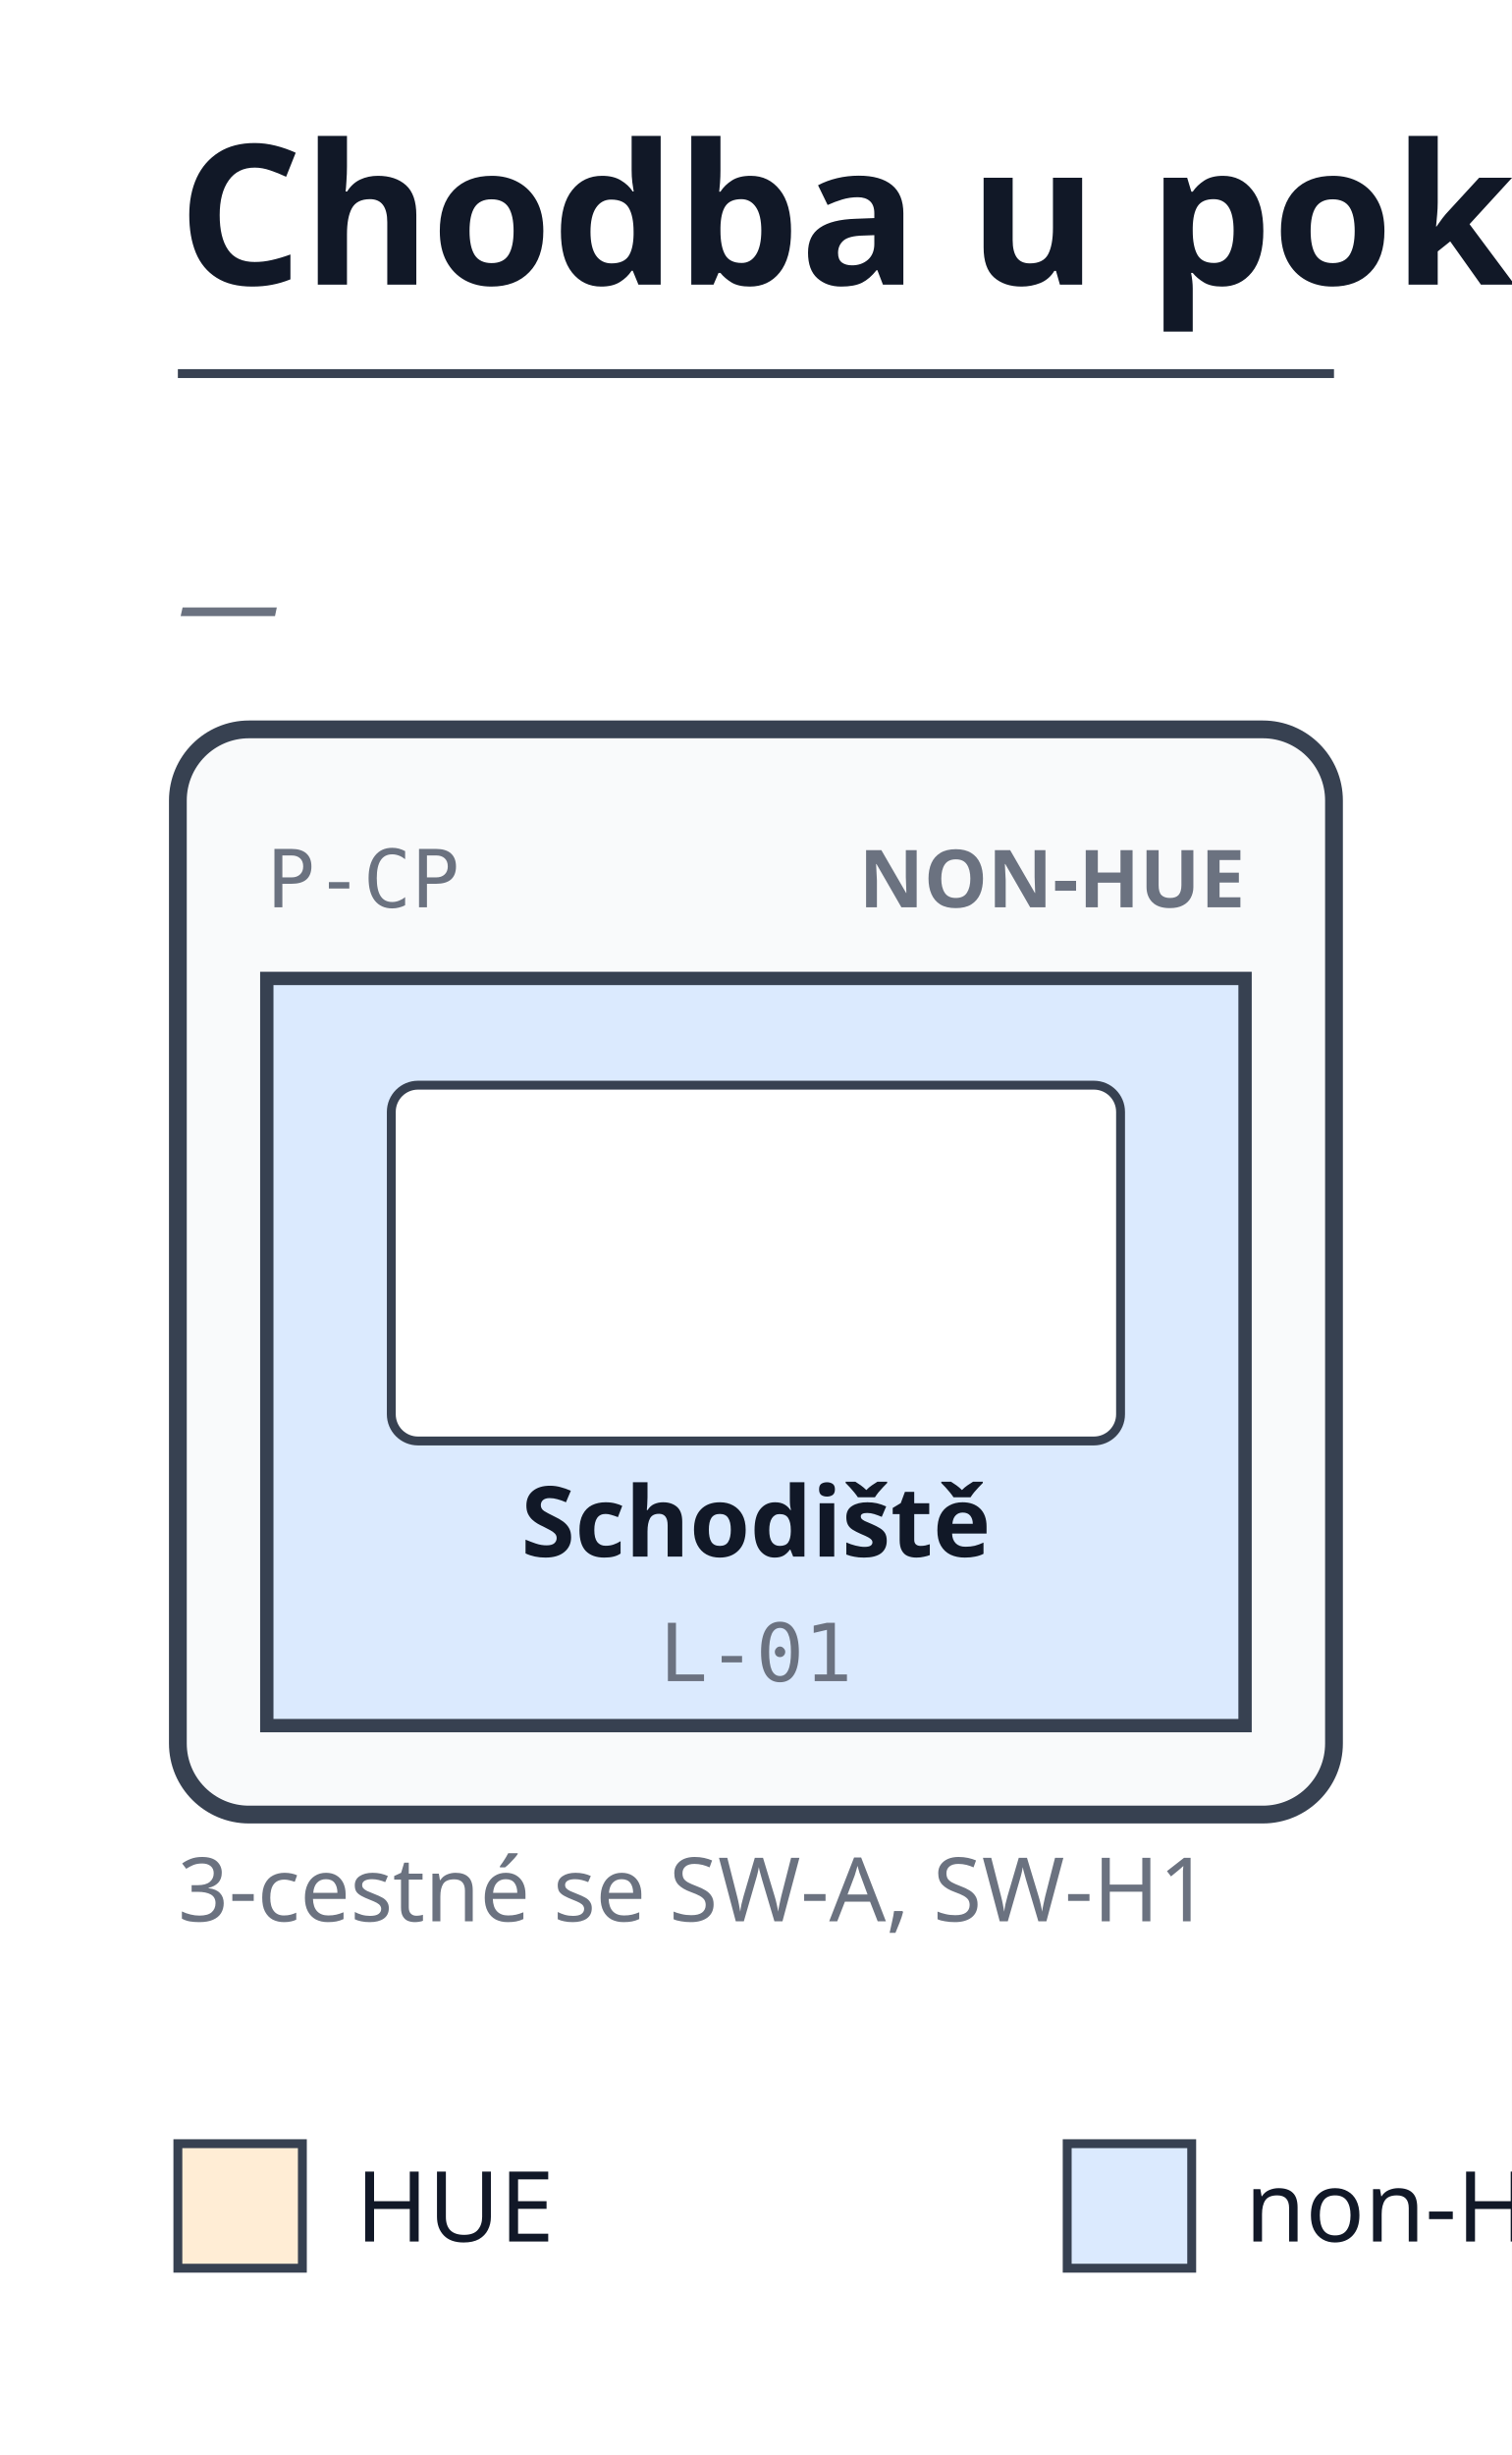
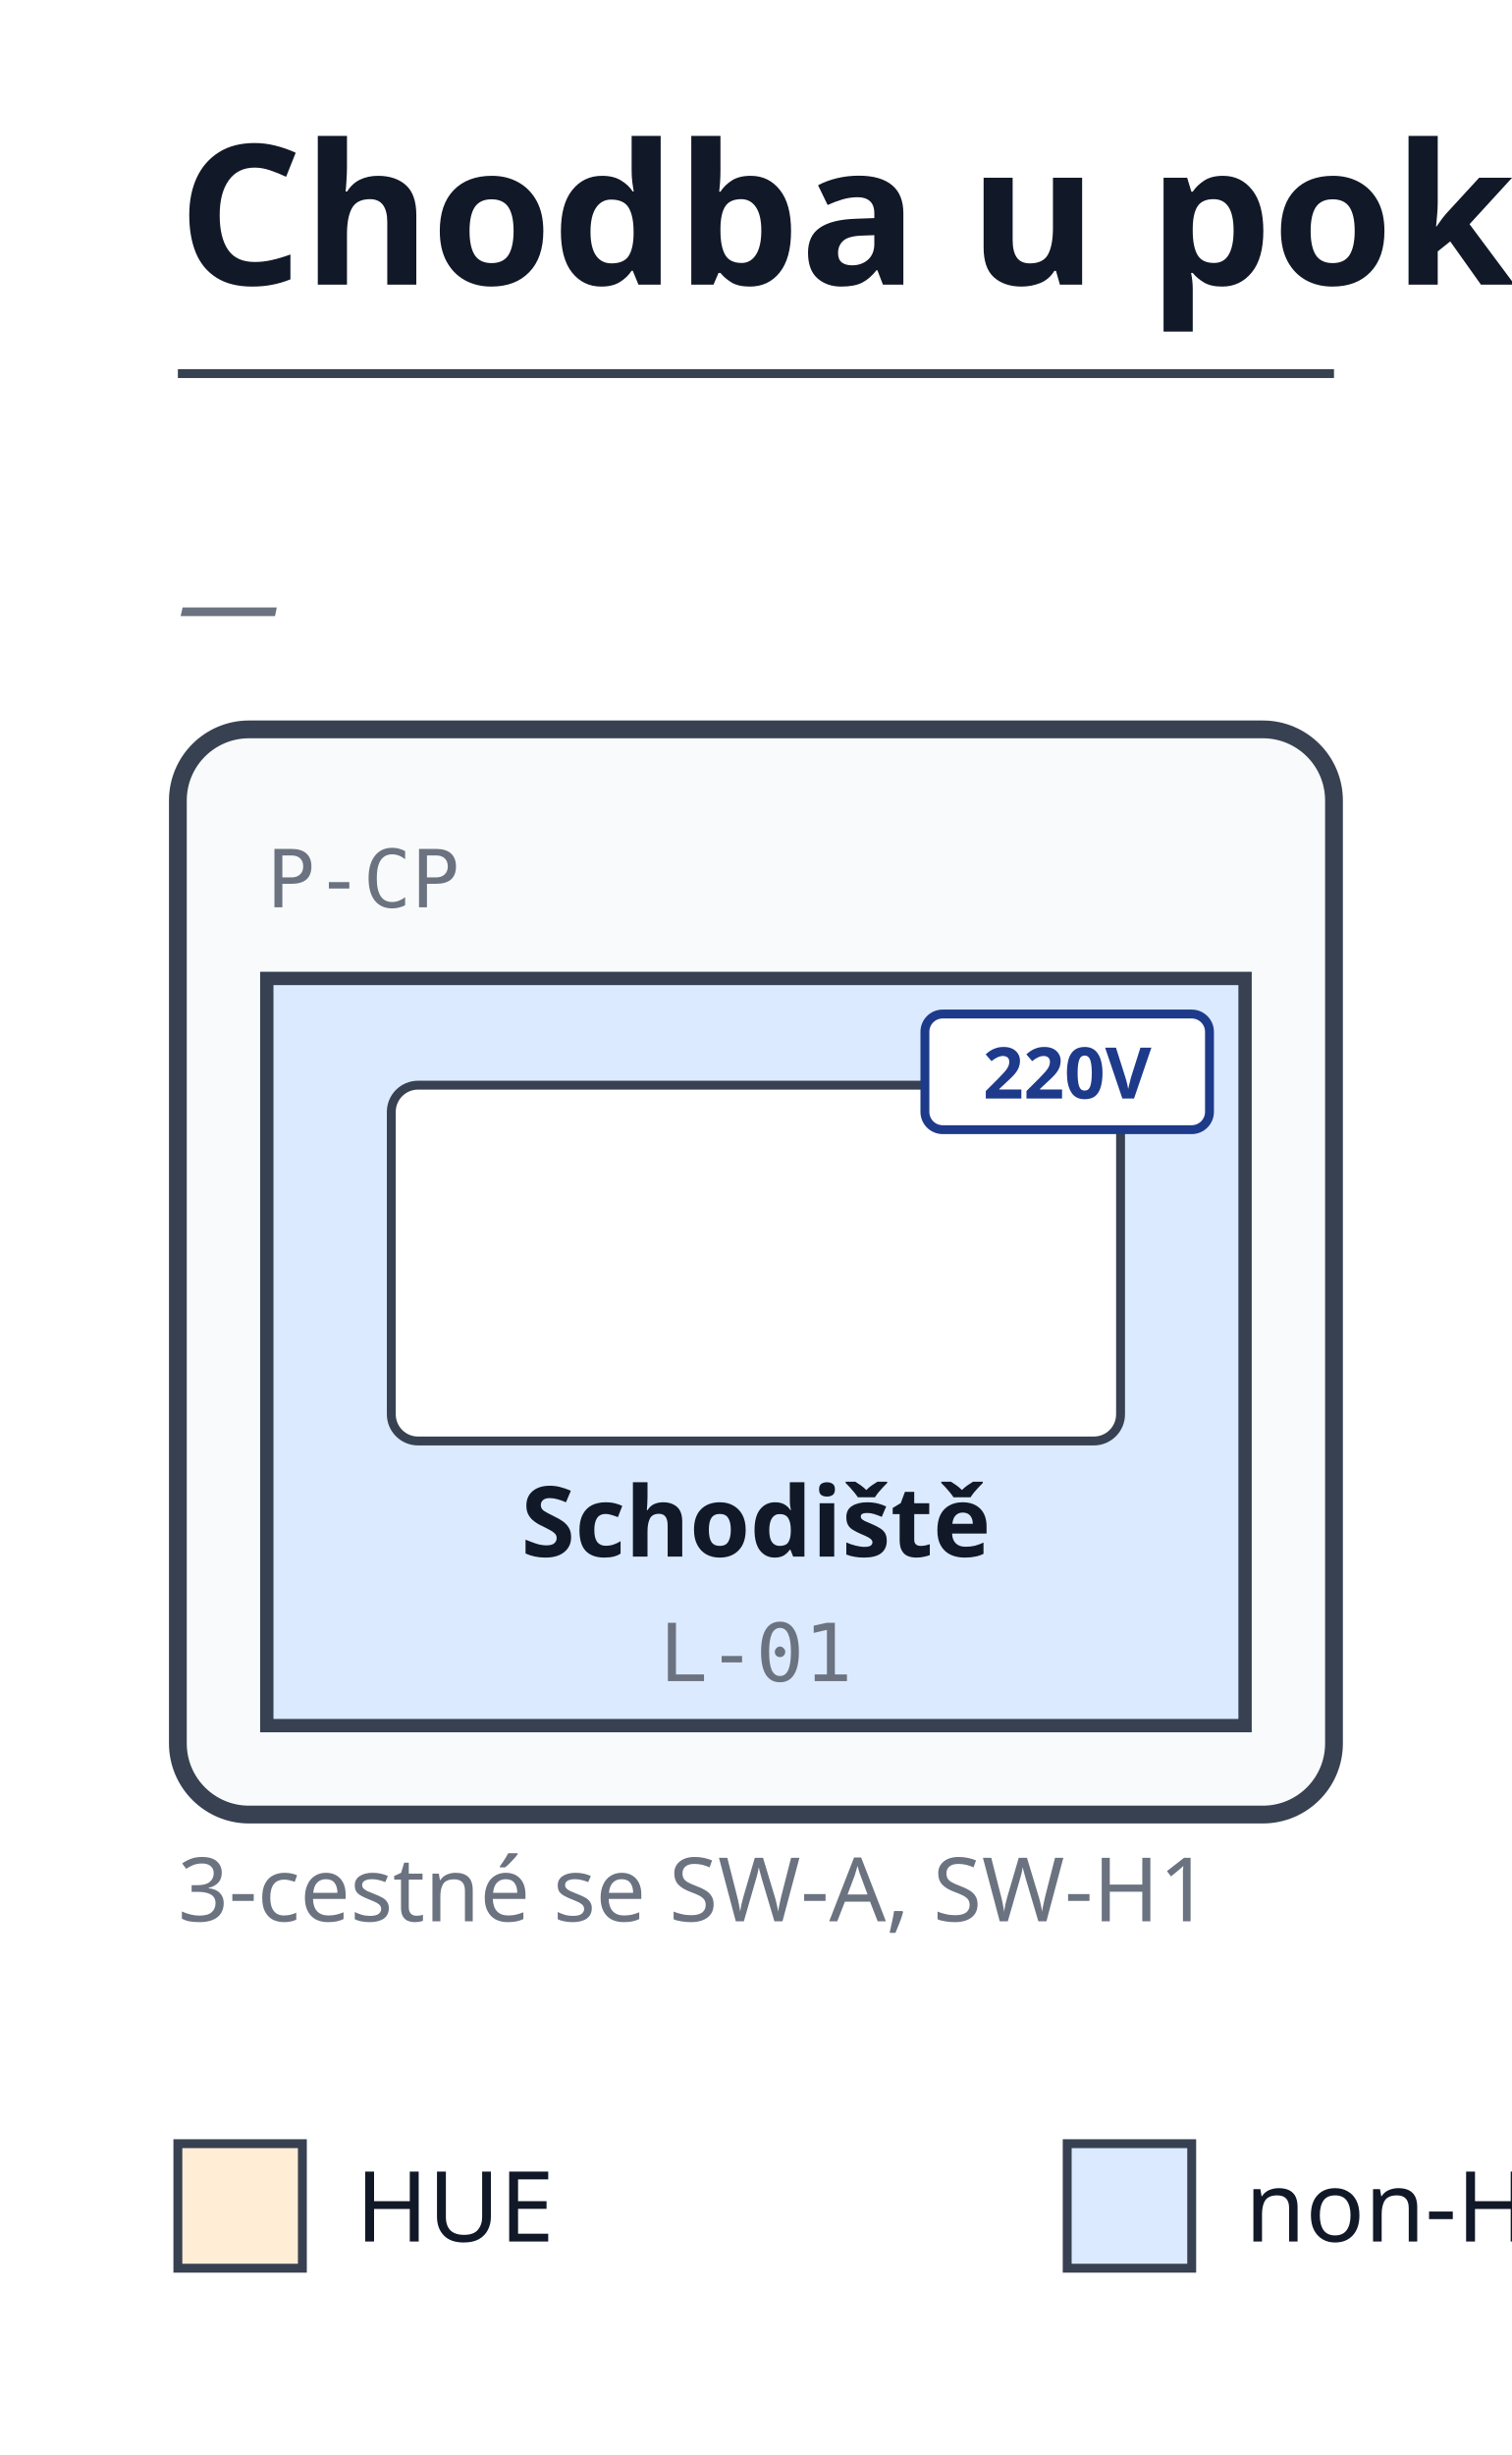
<svg xmlns="http://www.w3.org/2000/svg" viewBox="0 0 170 276" width="170" height="276" font-family="sans-serif">
  <rect width="100%" height="100%" fill="white" />
  <text x="20" y="32" font-size="22" font-weight="700" fill="#111827">Chodba u pokoje</text>
  <line x1="20" y1="42" x2="150" y2="42" stroke="#374151" stroke-width="1" />
  <text x="20" y="72" font-size="12" font-style="italic" fill="#6b7280">—</text>
  <rect x="20" y="82" width="130" height="122" fill="#f9fafb" stroke="#374151" stroke-width="2" rx="8" ry="8" />
  <rect x="30" y="110" width="110" height="84" fill="#dbeafe" stroke="#374151" stroke-width="1.5" />
  <rect x="44" y="122" width="82" height="40" fill="white" stroke="#374151" stroke-width="1" rx="3" ry="3" />
  <text x="85.0" y="175" text-anchor="middle" font-family="sans-serif" font-size="11" font-weight="600" fill="#111827">Schodiště</text>
  <text x="85.0" y="189" text-anchor="middle" font-family="monospace" font-size="9" fill="#6b7280">L-01</text>
+   <rect x="104" y="114" width="32" height="13" fill="white" stroke="#1e3a8a" stroke-width="1" rx="2" ry="2" />
+   <text x="120.0" y="123.5" text-anchor="middle" font-family="sans-serif" font-size="8" font-weight="700" fill="#1e3a8a">220V</text>
  <text x="30" y="102" font-family="monospace" font-size="9" fill="#6b7280">P-CP</text>
-   <text x="140" y="102" text-anchor="end" font-family="sans-serif" font-size="9" font-weight="700" fill="#6b7280">NON-HUE</text>
  <text x="20" y="216" font-size="10" fill="#6b7280">3-cestné se SW-A, SW-H1</text>
  <rect x="20" y="241" width="14" height="14" fill="#ffedd5" stroke="#374151" stroke-width="1" />
  <text x="40" y="252" font-size="11" fill="#111827">HUE</text>
  <rect x="120" y="241" width="14" height="14" fill="#dbeafe" stroke="#374151" stroke-width="1" />
  <text x="140" y="252" font-size="11" fill="#111827">non-HUE</text>
-   <rect x="220" y="241" width="14" height="14" fill="#ede9fe" stroke="#374151" stroke-width="1" />
-   <text x="240" y="252" font-size="11" fill="#111827">mixed</text>
-   <rect x="320" y="241" width="14" height="14" fill="#e5e7eb" stroke="#374151" stroke-width="1" />
-   <text x="340" y="252" font-size="11" fill="#111827">existing</text>
+   <rect x="220" y="241" width="32" height="13" fill="white" stroke="#1e3a8a" stroke-width="1" rx="2" ry="2" />
+   <text x="236.0" y="250.5" text-anchor="middle" font-family="sans-serif" font-size="8" font-weight="700" fill="#1e3a8a">220V</text>
+   <text x="258" y="252" font-size="11" fill="#111827">220V</text>
+   <rect x="320" y="241" width="32" height="13" fill="white" stroke="#047857" stroke-width="1" rx="2" ry="2" />
+   <text x="336.0" y="250.5" text-anchor="middle" font-family="sans-serif" font-size="8" font-weight="700" fill="#047857">24V</text>
+   <text x="358" y="252" font-size="11" fill="#111827">24V</text>
</svg>
